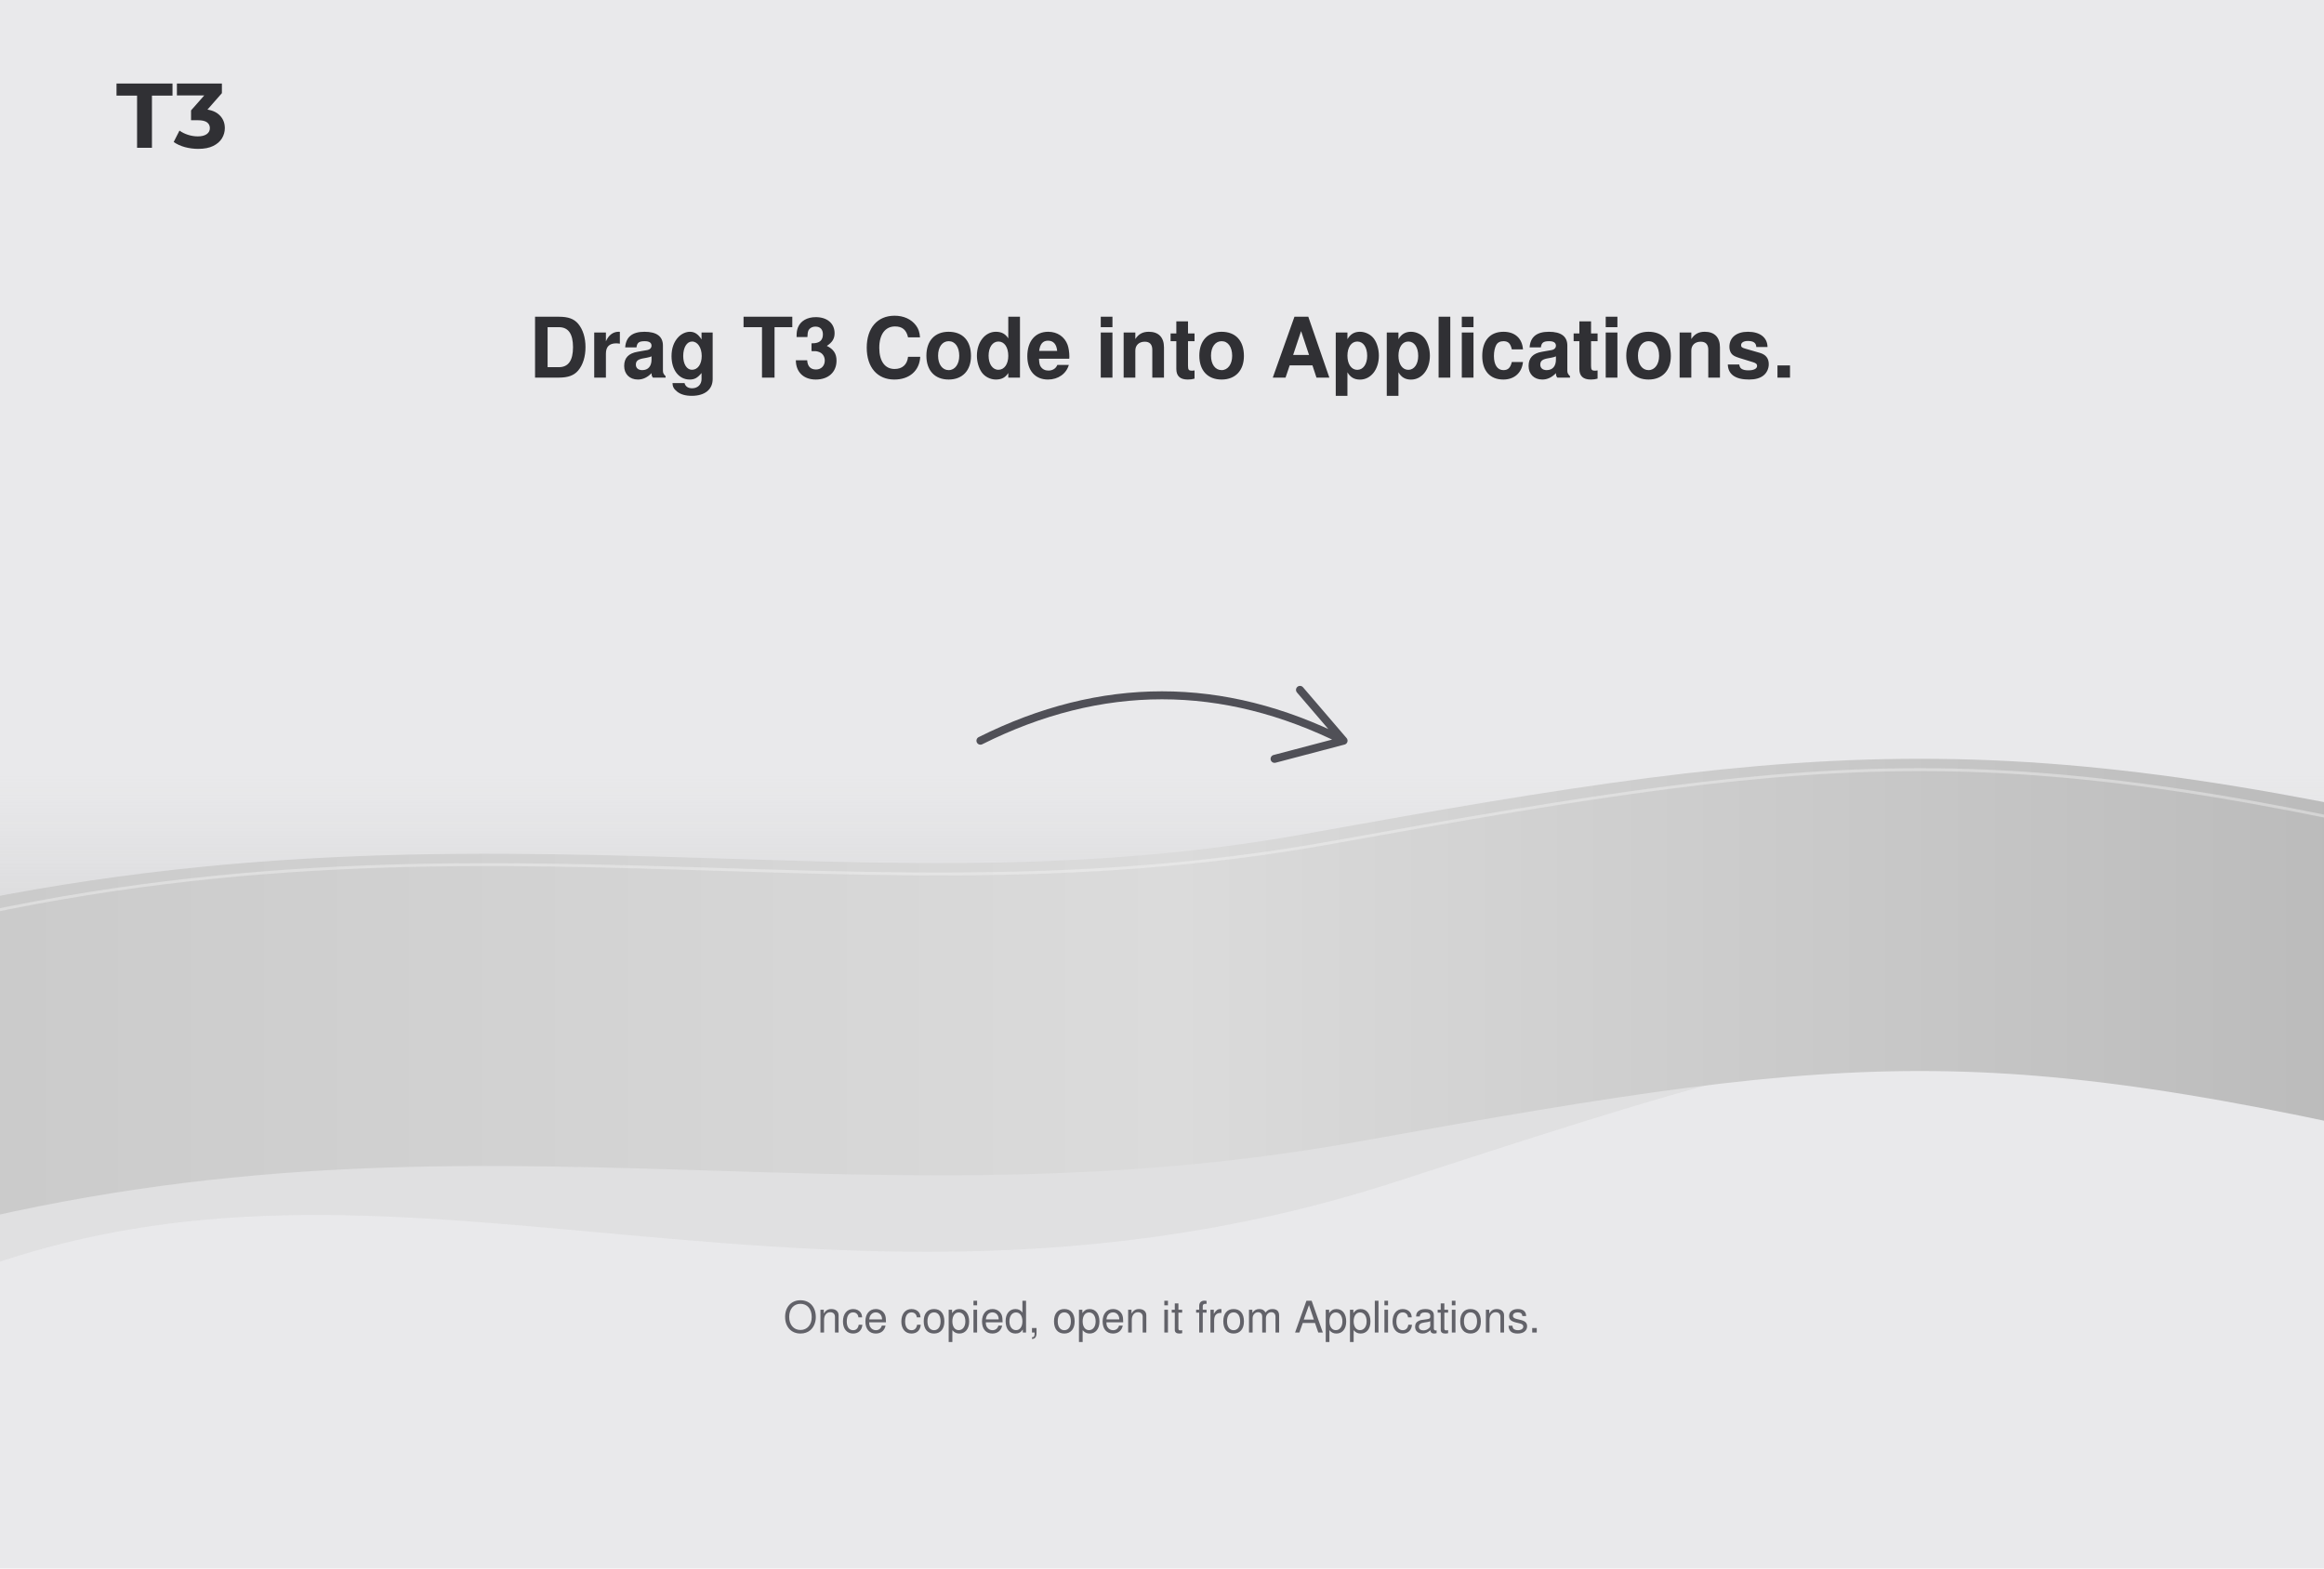
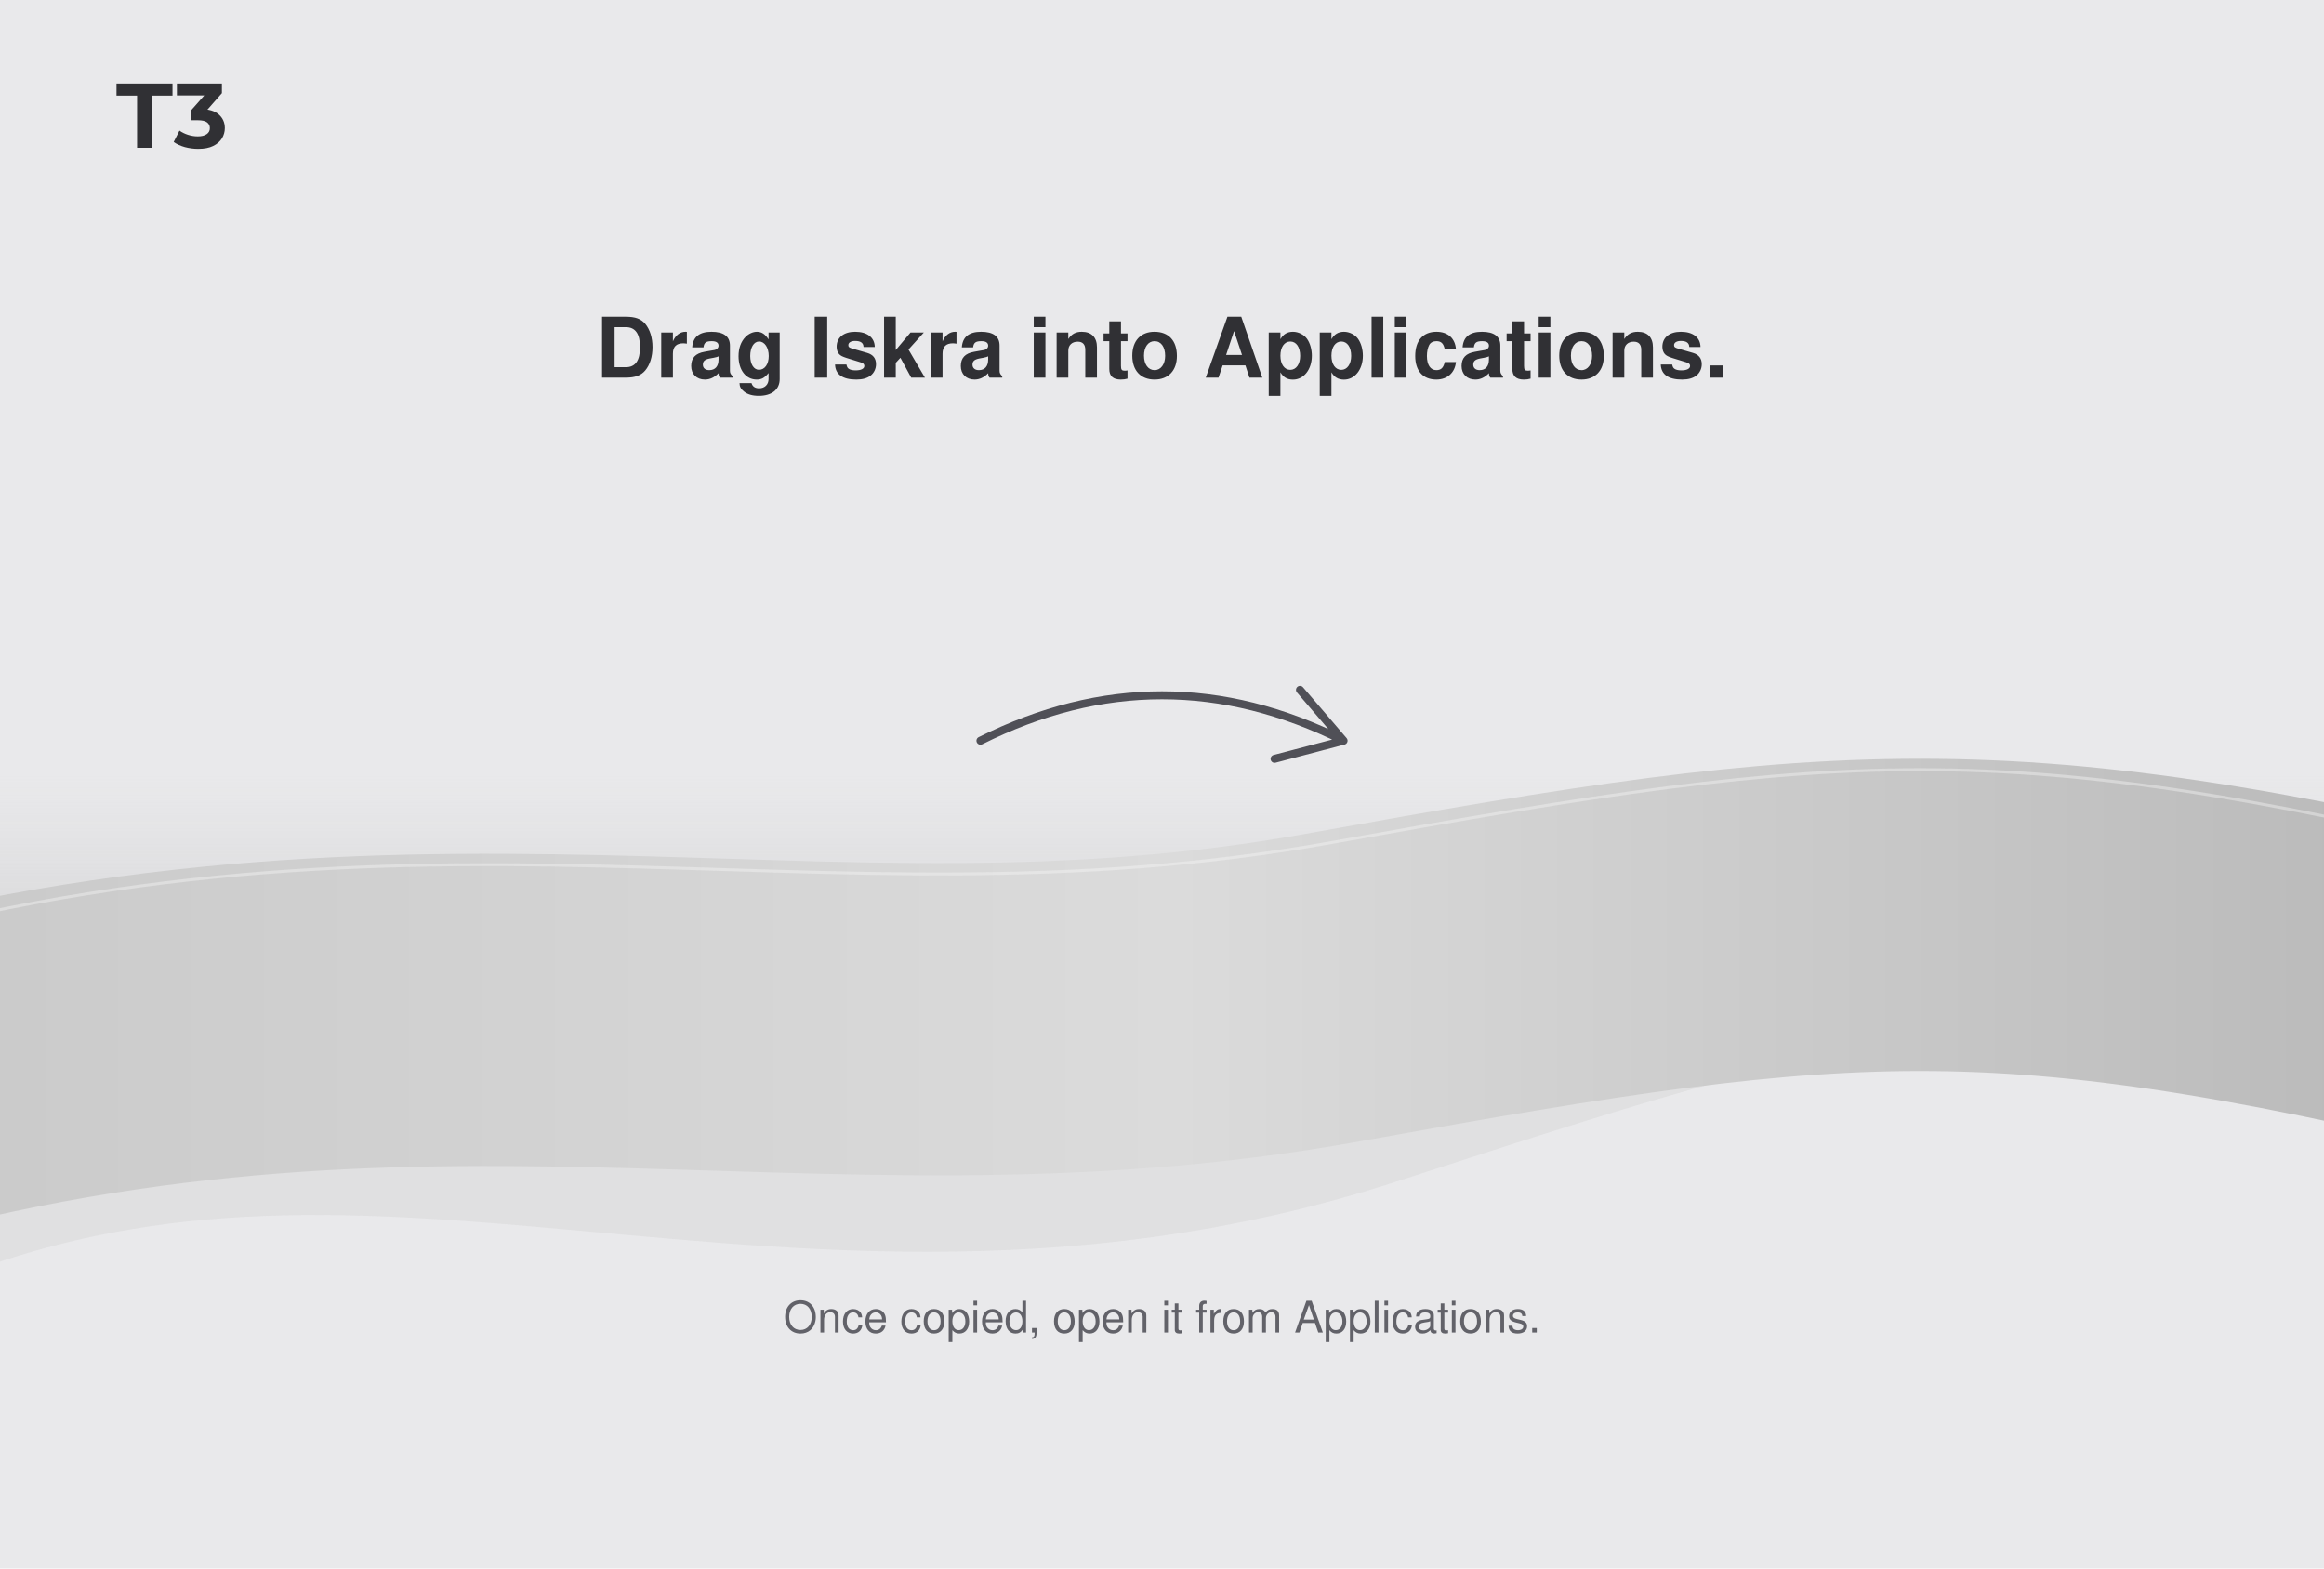
<svg xmlns="http://www.w3.org/2000/svg" width="1280" height="864" viewBox="0 0 640 432">
  <defs>
    <linearGradient id="veil" x1="0" y1="0" x2="0" y2="1">
      <stop stop-color="#B7B7B7" stop-opacity="0" />
      <stop offset=".55" stop-color="#A5A5A5" stop-opacity=".24" />
      <stop offset="1" stop-color="#D1D1D1" stop-opacity=".4" />
    </linearGradient>
    <linearGradient id="silk" x1="0" y1="0" x2="1" y2="0">
      <stop stop-color="#C8C8C8" />
      <stop offset=".5" stop-color="#DBDBDB" />
      <stop offset="1" stop-color="#B5B5B5" />
    </linearGradient>
  </defs>
  <rect width="640" height="432" fill="#E9E9EB" />
  <path d="M-60 293C95 220 214 304 362 256S559 191 707 257" stroke="url(#veil)" stroke-width="146" fill="none" opacity="1" stroke-linecap="round" stroke-linejoin="round" />
  <path d="M-60 306C113 252 223 298 367 272S553 242 707 280" stroke="url(#silk)" stroke-width="86" fill="none" opacity="1" stroke-linecap="round" stroke-linejoin="round" />
  <path d="M-60 266C113 212 223 258 367 232S553 202 707 240" stroke="#F5F5F5" stroke-width="0.8" fill="none" opacity="0.42" stroke-linecap="round" stroke-linejoin="round" />
  <svg x="32" y="23" width="30" height="18" viewBox="15.531 37 94.394 56.96" fill="#303034">
    <path d="M33.451 93V47.56H15.531V37H64.331V47.56H46.411V93H33.451ZM86.725 93.96C82.832 93.96 78.965 93.453 75.125 92.44C71.285 91.373 68.032 89.88 65.365 87.96L70.405 78.04C72.539 79.587 75.019 80.813 77.845 81.72C80.672 82.627 83.525 83.08 86.405 83.08C89.659 83.08 92.219 82.44 94.085 81.16C95.952 79.88 96.885 78.12 96.885 75.88C96.885 73.747 96.059 72.067 94.405 70.84C92.752 69.613 90.085 69 86.405 69H80.485V60.44L96.085 42.76L97.525 47.4H68.165V37H107.365V45.4L91.845 63.08L85.285 59.32H89.045C95.925 59.32 101.125 60.867 104.645 63.96C108.165 67.053 109.925 71.027 109.925 75.88C109.925 79.027 109.099 81.987 107.445 84.76C105.792 87.48 103.259 89.693 99.845 91.4C96.432 93.107 92.059 93.96 86.725 93.96Z" />
  </svg>
-   <text x="320" y="104" fill="#303034" font-family="Helvetica" font-size="23" font-weight="700" text-anchor="middle">Drag T3 Code into Applications.</text>
+   <text x="320" y="104" fill="#303034" font-family="Helvetica" font-size="23" font-weight="700" text-anchor="middle">Drag Iskra into Applications.</text>
  <path d="M270 204Q320 179 370 204M358 190L370 204L351 209" stroke="#505057" stroke-width="2.2" fill="none" opacity="1" stroke-linecap="round" stroke-linejoin="round" />
  <text x="320" y="367" fill="#626269" font-family="Helvetica" font-size="12" font-weight="400" text-anchor="middle">Once copied, open it from Applications.</text>
</svg>
